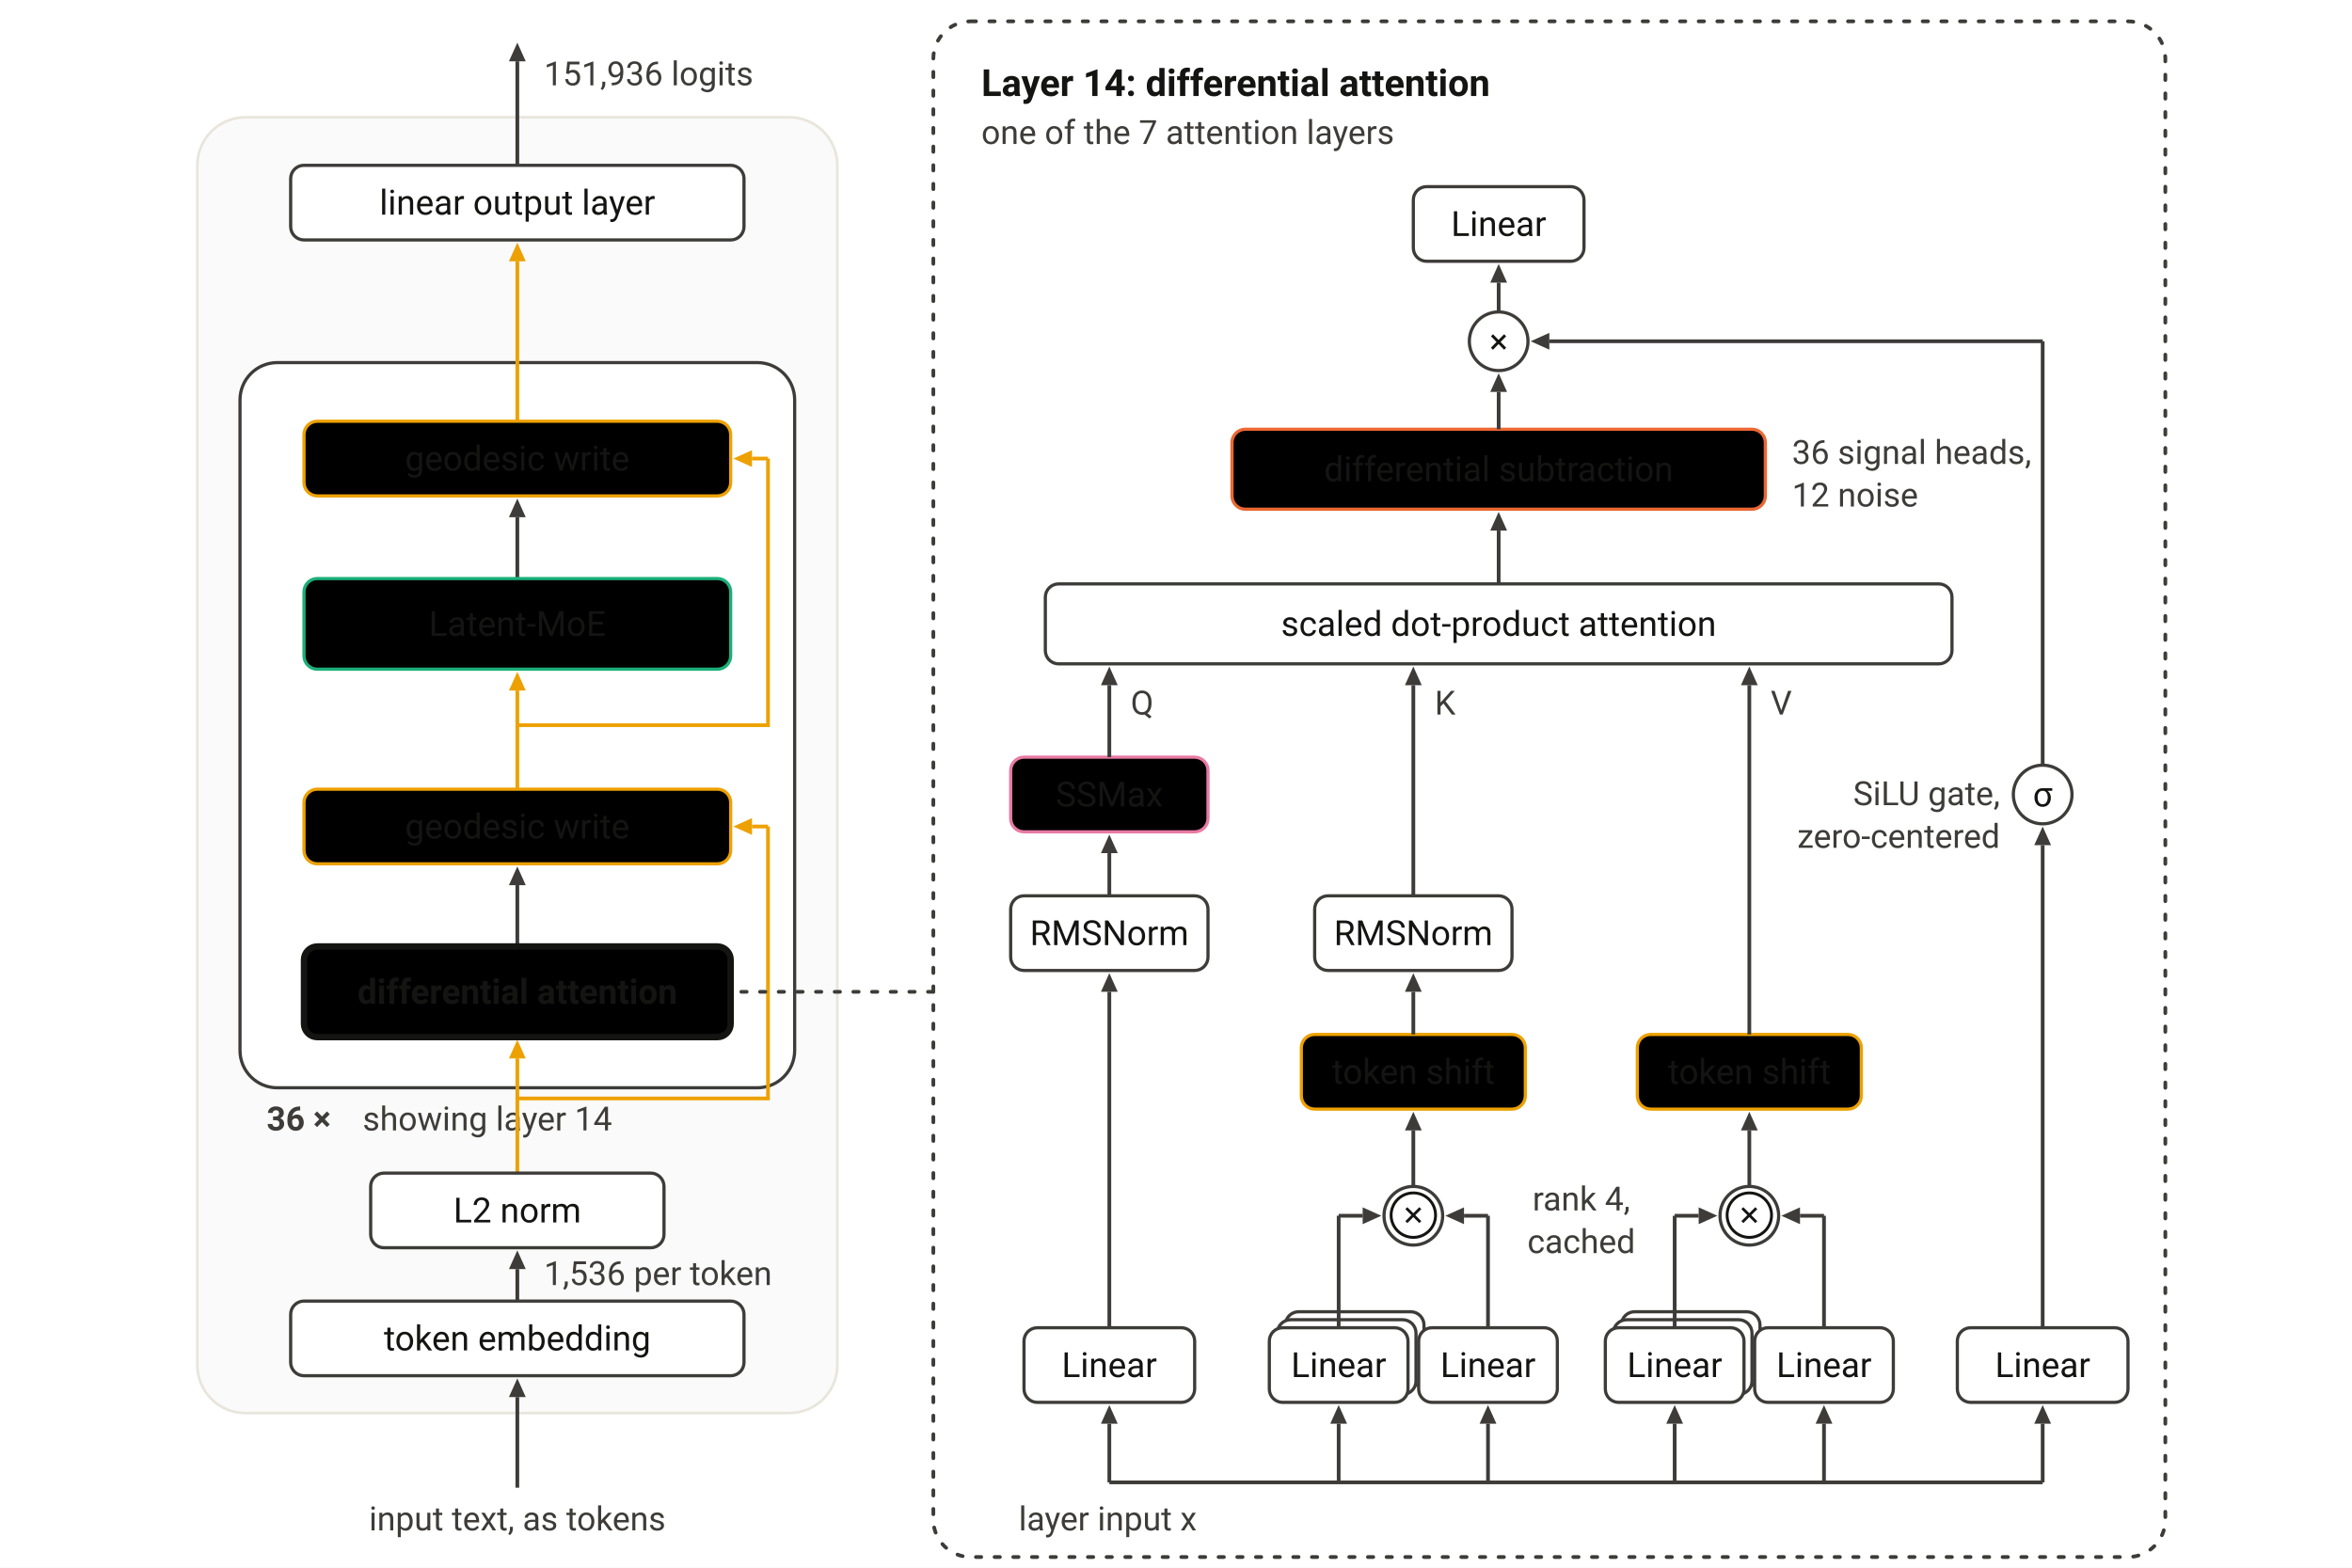
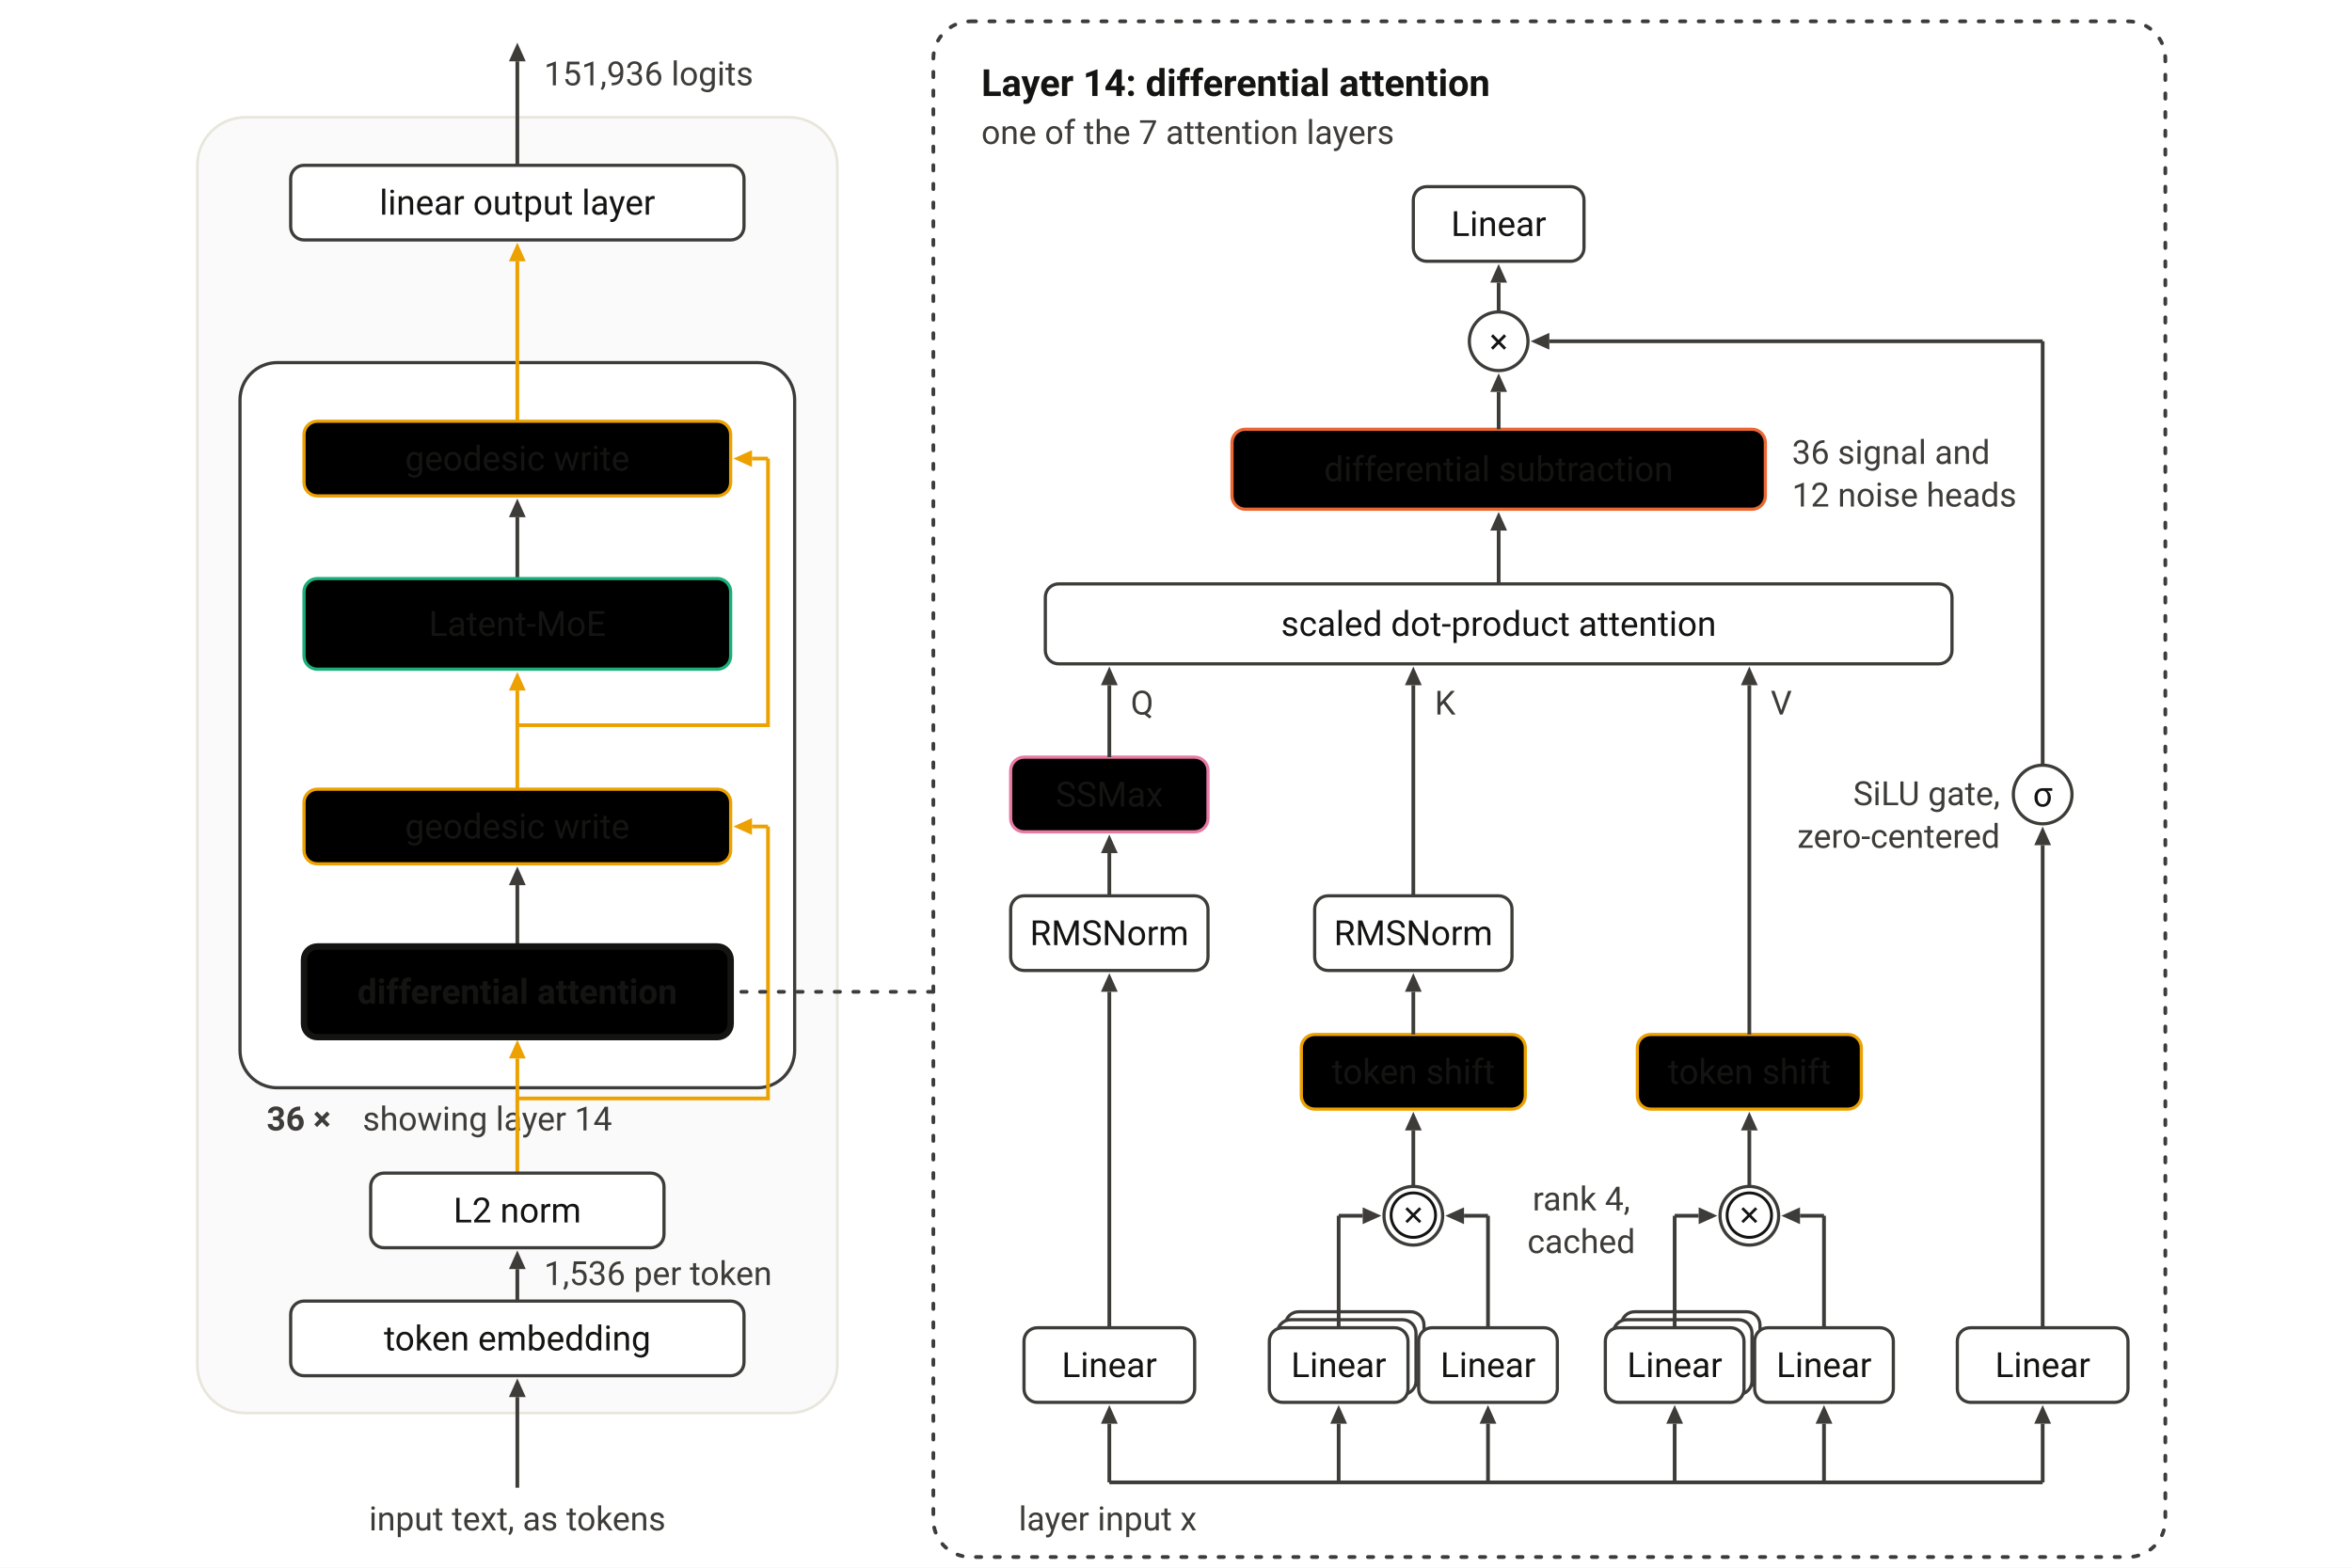
<svg xmlns="http://www.w3.org/2000/svg" viewBox="-44 28 882 588" width="882" height="588" aria-label="Block diagram of Olala">
  <rect x="-44" y="28" width="882" height="588" fill="#ffffff" />
  <g>
    <rect x="30" y="72" width="240" height="486" rx="18" fill="rgb(250, 250, 250)" stroke="rgb(232, 230, 220)" stroke-width="1px" />
    <rect x="46" y="164" width="208" height="272" rx="14" fill="rgb(255, 255, 255)" stroke="rgb(61, 60, 57)" stroke-width="1.2px" />
    <text x="56" y="452" text-anchor="start" font-weight="600" fill="rgb(61, 60, 57)" font-size="12.5px" font-family="-apple-system, &quot;system-ui&quot;, &quot;Segoe UI&quot;, Roboto, &quot;Helvetica Neue&quot;, Arial, sans-serif">36 ×</text>
    <text x="92" y="452" text-anchor="start" fill="rgb(61, 60, 57)" font-size="12.5px" font-weight="400" font-family="-apple-system, &quot;system-ui&quot;, &quot;Segoe UI&quot;, Roboto, &quot;Helvetica Neue&quot;, Arial, sans-serif">showing layer 14</text>
    <g>
      <line x1="150" y1="586" x2="150" y2="552" stroke-width="1.4px" fill="none" stroke="rgb(61, 60, 57)" />
      <path d="M150,545L153.15,552L146.85,552Z" fill="rgb(61, 60, 57)" stroke="none" stroke-width="1px" />
    </g>
    <g>
      <line x1="150" y1="516" x2="150" y2="504" stroke-width="1.4px" fill="none" stroke="rgb(61, 60, 57)" />
      <path d="M150,497L153.15,504L146.85,504Z" fill="rgb(61, 60, 57)" stroke="none" stroke-width="1px" />
    </g>
    <g>
      <line x1="150" y1="468" x2="150" y2="425" stroke-width="1.4px" fill="none" stroke="rgb(237, 161, 0)" />
      <path d="M150,418L153.15,425L146.85,425Z" fill="rgb(237, 161, 0)" stroke="none" stroke-width="1px" />
    </g>
    <g>
      <line x1="150" y1="383" x2="150" y2="360" stroke-width="1.4px" fill="none" stroke="rgb(61, 60, 57)" />
      <path d="M150,353L153.15,360L146.85,360Z" fill="rgb(61, 60, 57)" stroke="none" stroke-width="1px" />
    </g>
    <g>
      <line x1="150" y1="324" x2="150" y2="287" stroke-width="1.4px" fill="none" stroke="rgb(237, 161, 0)" />
      <path d="M150,280L153.15,287L146.85,287Z" fill="rgb(237, 161, 0)" stroke="none" stroke-width="1px" />
    </g>
    <g>
      <line x1="150" y1="245" x2="150" y2="222" stroke-width="1.4px" fill="none" stroke="rgb(61, 60, 57)" />
      <path d="M150,215L153.15,222L146.85,222Z" fill="rgb(61, 60, 57)" stroke="none" stroke-width="1px" />
    </g>
    <g>
      <line x1="150" y1="186" x2="150" y2="126" stroke-width="1.4px" fill="none" stroke="rgb(237, 161, 0)" />
      <path d="M150,119L153.15,126L146.85,126Z" fill="rgb(237, 161, 0)" stroke="none" stroke-width="1px" />
    </g>
    <g>
      <line x1="150" y1="90" x2="150" y2="51" stroke-width="1.4px" fill="none" stroke="rgb(61, 60, 57)" />
      <path d="M150,44L153.15,51L146.85,51Z" fill="rgb(61, 60, 57)" stroke="none" stroke-width="1px" />
    </g>
    <path fill="none" stroke="rgb(237, 161, 0)" stroke-width="1.4px" d="M150,440L244,440L244,338" />
    <g>
      <line x1="244" y1="338" x2="238" y2="338" stroke-width="1.4px" fill="none" stroke="rgb(237, 161, 0)" />
      <path d="M231,338L238,334.85L238,341.15Z" fill="rgb(237, 161, 0)" stroke="none" stroke-width="1px" />
    </g>
    <path fill="none" stroke="rgb(237, 161, 0)" stroke-width="1.4px" d="M150,300L244,300L244,200" />
    <g>
      <line x1="244" y1="200" x2="238" y2="200" stroke-width="1.4px" fill="none" stroke="rgb(237, 161, 0)" />
      <path d="M231,200L238,196.85L238,203.15Z" fill="rgb(237, 161, 0)" stroke="none" stroke-width="1px" />
    </g>
    <text x="150" y="602" text-anchor="middle" fill="rgb(61, 60, 57)" font-size="12.5px" font-weight="400" font-family="-apple-system, &quot;system-ui&quot;, &quot;Segoe UI&quot;, Roboto, &quot;Helvetica Neue&quot;, Arial, sans-serif">input text, as tokens</text>
    <g opacity="1">
      <rect x="65" y="516" width="170" height="28" rx="5" fill="rgb(255, 255, 255)" stroke="rgb(61, 60, 57)" stroke-width="1.2px" />
      <text x="150" y="534.5" text-anchor="middle" font-weight="400" fill="rgb(20, 20, 19)" font-size="13px" font-family="-apple-system, &quot;system-ui&quot;, &quot;Segoe UI&quot;, Roboto, &quot;Helvetica Neue&quot;, Arial, sans-serif">token embedding</text>
    </g>
    <g opacity="1">
      <rect x="95" y="468" width="110" height="28" rx="5" fill="rgb(255, 255, 255)" stroke="rgb(61, 60, 57)" stroke-width="1.2px" />
      <text x="150" y="486.5" text-anchor="middle" font-weight="400" fill="rgb(20, 20, 19)" font-size="13px" font-family="-apple-system, &quot;system-ui&quot;, &quot;Segoe UI&quot;, Roboto, &quot;Helvetica Neue&quot;, Arial, sans-serif">L2 norm</text>
    </g>
    <g opacity="1">
      <rect x="70" y="383" width="160" height="34" rx="5" fill="color(srgb 0.987 0.905 0.873)" stroke="rgb(20, 20, 19)" stroke-width="2.4px" />
      <text x="150" y="404.5" text-anchor="middle" font-weight="600" fill="rgb(20, 20, 19)" font-size="13px" font-family="-apple-system, &quot;system-ui&quot;, &quot;Segoe UI&quot;, Roboto, &quot;Helvetica Neue&quot;, Arial, sans-serif">differential attention</text>
    </g>
    <g opacity="1">
      <rect x="70" y="324" width="160" height="28" rx="5" fill="color(srgb 0.989 0.941 0.84)" stroke="rgb(237, 161, 0)" stroke-width="1.2px" />
      <text x="150" y="342.5" text-anchor="middle" font-weight="400" fill="rgb(20, 20, 19)" font-size="13px" font-family="-apple-system, &quot;system-ui&quot;, &quot;Segoe UI&quot;, Roboto, &quot;Helvetica Neue&quot;, Arial, sans-serif">geodesic write</text>
    </g>
    <g opacity="1">
      <rect x="70" y="245" width="160" height="34" rx="5" fill="color(srgb 0.857 0.95 0.917)" stroke="rgb(27, 175, 122)" stroke-width="1.2px" />
      <text x="150" y="266.5" text-anchor="middle" font-weight="400" fill="rgb(20, 20, 19)" font-size="13px" font-family="-apple-system, &quot;system-ui&quot;, &quot;Segoe UI&quot;, Roboto, &quot;Helvetica Neue&quot;, Arial, sans-serif">Latent-MoE</text>
    </g>
    <g opacity="1">
      <rect x="70" y="186" width="160" height="28" rx="5" fill="color(srgb 0.989 0.941 0.84)" stroke="rgb(237, 161, 0)" stroke-width="1.2px" />
      <text x="150" y="204.5" text-anchor="middle" font-weight="400" fill="rgb(20, 20, 19)" font-size="13px" font-family="-apple-system, &quot;system-ui&quot;, &quot;Segoe UI&quot;, Roboto, &quot;Helvetica Neue&quot;, Arial, sans-serif">geodesic write</text>
    </g>
    <g opacity="1">
      <rect x="65" y="90" width="170" height="28" rx="5" fill="rgb(255, 255, 255)" stroke="rgb(61, 60, 57)" stroke-width="1.2px" />
      <text x="150" y="108.5" text-anchor="middle" font-weight="400" fill="rgb(20, 20, 19)" font-size="13px" font-family="-apple-system, &quot;system-ui&quot;, &quot;Segoe UI&quot;, Roboto, &quot;Helvetica Neue&quot;, Arial, sans-serif">linear output layer</text>
    </g>
    <text x="160" y="510" text-anchor="start" fill="rgb(61, 60, 57)" font-size="12.5px" font-weight="400" font-family="-apple-system, &quot;system-ui&quot;, &quot;Segoe UI&quot;, Roboto, &quot;Helvetica Neue&quot;, Arial, sans-serif">1,536 per token</text>
    <text x="160" y="60" text-anchor="start" fill="rgb(61, 60, 57)" font-size="12.5px" font-weight="400" font-family="-apple-system, &quot;system-ui&quot;, &quot;Segoe UI&quot;, Roboto, &quot;Helvetica Neue&quot;, Arial, sans-serif">151,936 logits</text>
  </g>
  <g>
    <path fill="none" stroke="rgb(61, 60, 57)" stroke-width="1.4px" stroke-dasharray="2px, 5px" stroke-linecap="round" d="M234,400L306,400" />
  </g>
  <g>
    <rect x="306" y="36" width="462" height="576" rx="14" fill="none" stroke="rgb(61, 60, 57)" stroke-width="1.4px" stroke-dasharray="2px, 5px" stroke-linecap="round" />
    <text x="324" y="64" fill="rgb(20, 20, 19)" font-size="14px" font-weight="600" font-family="-apple-system, &quot;system-ui&quot;, &quot;Segoe UI&quot;, Roboto, &quot;Helvetica Neue&quot;, Arial, sans-serif" text-anchor="start">Layer 14: differential attention</text>
    <text x="324" y="82" text-anchor="start" fill="rgb(61, 60, 57)" font-size="12.5px" font-weight="400" font-family="-apple-system, &quot;system-ui&quot;, &quot;Segoe UI&quot;, Roboto, &quot;Helvetica Neue&quot;, Arial, sans-serif">one of the 7 attention layers</text>
    <path fill="none" stroke="rgb(61, 60, 57)" stroke-width="1.4px" d="M372,584L722,584" />
    <text x="338" y="602" text-anchor="start" fill="rgb(61, 60, 57)" font-size="12.5px" font-weight="400" font-family="-apple-system, &quot;system-ui&quot;, &quot;Segoe UI&quot;, Roboto, &quot;Helvetica Neue&quot;, Arial, sans-serif">layer input x</text>
    <g>
      <line x1="372" y1="584" x2="372" y2="562" stroke-width="1.4px" fill="none" stroke="rgb(61, 60, 57)" />
      <path d="M372,555L375.15,562L368.85,562Z" fill="rgb(61, 60, 57)" stroke="none" stroke-width="1px" />
    </g>
    <g>
      <line x1="458" y1="584" x2="458" y2="562" stroke-width="1.4px" fill="none" stroke="rgb(61, 60, 57)" />
      <path d="M458,555L461.15,562L454.85,562Z" fill="rgb(61, 60, 57)" stroke="none" stroke-width="1px" />
    </g>
    <g>
      <line x1="514" y1="584" x2="514" y2="562" stroke-width="1.4px" fill="none" stroke="rgb(61, 60, 57)" />
      <path d="M514,555L517.15,562L510.85,562Z" fill="rgb(61, 60, 57)" stroke="none" stroke-width="1px" />
    </g>
    <g>
      <line x1="584" y1="584" x2="584" y2="562" stroke-width="1.4px" fill="none" stroke="rgb(61, 60, 57)" />
      <path d="M584,555L587.15,562L580.85,562Z" fill="rgb(61, 60, 57)" stroke="none" stroke-width="1px" />
    </g>
    <g>
      <line x1="640" y1="584" x2="640" y2="562" stroke-width="1.4px" fill="none" stroke="rgb(61, 60, 57)" />
      <path d="M640,555L643.15,562L636.85,562Z" fill="rgb(61, 60, 57)" stroke="none" stroke-width="1px" />
    </g>
    <g>
      <line x1="722" y1="584" x2="722" y2="562" stroke-width="1.4px" fill="none" stroke="rgb(61, 60, 57)" />
      <path d="M722,555L725.15,562L718.85,562Z" fill="rgb(61, 60, 57)" stroke="none" stroke-width="1px" />
    </g>
    <g opacity="1">
      <rect x="340" y="526" width="64" height="28" rx="5" fill="rgb(255, 255, 255)" stroke="rgb(61, 60, 57)" stroke-width="1.2px" />
      <text x="372" y="544.5" text-anchor="middle" font-weight="400" fill="rgb(20, 20, 19)" font-size="13px" font-family="-apple-system, &quot;system-ui&quot;, &quot;Segoe UI&quot;, Roboto, &quot;Helvetica Neue&quot;, Arial, sans-serif">Linear</text>
    </g>
    <g>
      <line x1="372" y1="526" x2="372" y2="400" stroke-width="1.4px" fill="none" stroke="rgb(61, 60, 57)" />
      <path d="M372,393L375.15,400L368.85,400Z" fill="rgb(61, 60, 57)" stroke="none" stroke-width="1px" />
    </g>
    <g opacity="1">
      <rect x="335" y="364" width="74" height="28" rx="5" fill="rgb(255, 255, 255)" stroke="rgb(61, 60, 57)" stroke-width="1.2px" />
      <text x="372" y="382.5" text-anchor="middle" font-weight="400" fill="rgb(20, 20, 19)" font-size="13px" font-family="-apple-system, &quot;system-ui&quot;, &quot;Segoe UI&quot;, Roboto, &quot;Helvetica Neue&quot;, Arial, sans-serif">RMSNorm</text>
    </g>
    <g>
      <line x1="372" y1="364" x2="372" y2="348" stroke-width="1.4px" fill="none" stroke="rgb(61, 60, 57)" />
      <path d="M372,341L375.15,348L368.85,348Z" fill="rgb(61, 60, 57)" stroke="none" stroke-width="1px" />
    </g>
    <g opacity="1">
      <rect x="335" y="312" width="74" height="28" rx="5" fill="color(srgb 0.986 0.917 0.943)" stroke="rgb(232, 123, 164)" stroke-width="1.2px" />
      <text x="372" y="330.5" text-anchor="middle" font-weight="400" fill="rgb(20, 20, 19)" font-size="13px" font-family="-apple-system, &quot;system-ui&quot;, &quot;Segoe UI&quot;, Roboto, &quot;Helvetica Neue&quot;, Arial, sans-serif">SSMax</text>
    </g>
    <g>
      <line x1="372" y1="312" x2="372" y2="285" stroke-width="1.4px" fill="none" stroke="rgb(61, 60, 57)" />
      <path d="M372,278L375.15,285L368.85,285Z" fill="rgb(61, 60, 57)" stroke="none" stroke-width="1px" />
    </g>
    <text x="380" y="296" text-anchor="start" fill="rgb(61, 60, 57)" font-size="12.5px" font-weight="400" font-family="-apple-system, &quot;system-ui&quot;, &quot;Segoe UI&quot;, Roboto, &quot;Helvetica Neue&quot;, Arial, sans-serif">Q</text>
    <rect x="438" y="520" width="52" height="28" rx="5" fill="rgb(255, 255, 255)" stroke="rgb(61, 60, 57)" stroke-width="1.2px" />
    <rect x="435" y="523" width="52" height="28" rx="5" fill="rgb(255, 255, 255)" stroke="rgb(61, 60, 57)" stroke-width="1.2px" />
    <g opacity="1">
      <rect x="432" y="526" width="52" height="28" rx="5" fill="rgb(255, 255, 255)" stroke="rgb(61, 60, 57)" stroke-width="1.2px" />
      <text x="458" y="544.5" text-anchor="middle" font-weight="400" fill="rgb(20, 20, 19)" font-size="13px" font-family="-apple-system, &quot;system-ui&quot;, &quot;Segoe UI&quot;, Roboto, &quot;Helvetica Neue&quot;, Arial, sans-serif">Linear</text>
    </g>
    <g opacity="1">
      <rect x="488" y="526" width="52" height="28" rx="5" fill="rgb(255, 255, 255)" stroke="rgb(61, 60, 57)" stroke-width="1.2px" />
      <text x="514" y="544.5" text-anchor="middle" font-weight="400" fill="rgb(20, 20, 19)" font-size="13px" font-family="-apple-system, &quot;system-ui&quot;, &quot;Segoe UI&quot;, Roboto, &quot;Helvetica Neue&quot;, Arial, sans-serif">Linear</text>
    </g>
    <path fill="none" stroke="rgb(61, 60, 57)" stroke-width="1.4px" d="M458,526L458,484" />
    <g>
      <line x1="458" y1="484" x2="467" y2="484" stroke-width="1.4px" fill="none" stroke="rgb(61, 60, 57)" />
      <path d="M474,484L467,487.15L467,480.85Z" fill="rgb(61, 60, 57)" stroke="none" stroke-width="1px" />
    </g>
    <path fill="none" stroke="rgb(61, 60, 57)" stroke-width="1.4px" d="M514,526L514,484" />
    <g>
      <line x1="514" y1="484" x2="505" y2="484" stroke-width="1.4px" fill="none" stroke="rgb(61, 60, 57)" />
      <path d="M498,484L505,480.85L505,487.15Z" fill="rgb(61, 60, 57)" stroke="none" stroke-width="1px" />
    </g>
    <g>
      <circle cx="486" cy="484" r="11" fill="rgb(255, 255, 255)" stroke="rgb(61, 60, 57)" stroke-width="1.2px" />
      <text x="486" y="488.5" text-anchor="middle" fill="rgb(20, 20, 19)" font-size="13px" font-weight="400" font-family="-apple-system, &quot;system-ui&quot;, &quot;Segoe UI&quot;, Roboto, &quot;Helvetica Neue&quot;, Arial, sans-serif">⊗</text>
    </g>
    <g>
      <line x1="486" y1="473" x2="486" y2="452" stroke-width="1.4px" fill="none" stroke="rgb(61, 60, 57)" />
      <path d="M486,445L489.15,452L482.85,452Z" fill="rgb(61, 60, 57)" stroke="none" stroke-width="1px" />
    </g>
    <g opacity="1">
      <rect x="444" y="416" width="84" height="28" rx="5" fill="color(srgb 0.989 0.941 0.84)" stroke="rgb(237, 161, 0)" stroke-width="1.2px" />
      <text x="486" y="434.5" text-anchor="middle" font-weight="400" fill="rgb(20, 20, 19)" font-size="13px" font-family="-apple-system, &quot;system-ui&quot;, &quot;Segoe UI&quot;, Roboto, &quot;Helvetica Neue&quot;, Arial, sans-serif">token shift</text>
    </g>
    <g>
      <line x1="486" y1="416" x2="486" y2="400" stroke-width="1.4px" fill="none" stroke="rgb(61, 60, 57)" />
      <path d="M486,393L489.15,400L482.85,400Z" fill="rgb(61, 60, 57)" stroke="none" stroke-width="1px" />
    </g>
    <g opacity="1">
      <rect x="449" y="364" width="74" height="28" rx="5" fill="rgb(255, 255, 255)" stroke="rgb(61, 60, 57)" stroke-width="1.2px" />
      <text x="486" y="382.5" text-anchor="middle" font-weight="400" fill="rgb(20, 20, 19)" font-size="13px" font-family="-apple-system, &quot;system-ui&quot;, &quot;Segoe UI&quot;, Roboto, &quot;Helvetica Neue&quot;, Arial, sans-serif">RMSNorm</text>
    </g>
    <g>
      <line x1="486" y1="364" x2="486" y2="285" stroke-width="1.4px" fill="none" stroke="rgb(61, 60, 57)" />
      <path d="M486,278L489.15,285L482.85,285Z" fill="rgb(61, 60, 57)" stroke="none" stroke-width="1px" />
    </g>
    <text x="494" y="296" text-anchor="start" fill="rgb(61, 60, 57)" font-size="12.5px" font-weight="400" font-family="-apple-system, &quot;system-ui&quot;, &quot;Segoe UI&quot;, Roboto, &quot;Helvetica Neue&quot;, Arial, sans-serif">K</text>
    <rect x="564" y="520" width="52" height="28" rx="5" fill="rgb(255, 255, 255)" stroke="rgb(61, 60, 57)" stroke-width="1.2px" />
    <rect x="561" y="523" width="52" height="28" rx="5" fill="rgb(255, 255, 255)" stroke="rgb(61, 60, 57)" stroke-width="1.2px" />
    <g opacity="1">
      <rect x="558" y="526" width="52" height="28" rx="5" fill="rgb(255, 255, 255)" stroke="rgb(61, 60, 57)" stroke-width="1.2px" />
      <text x="584" y="544.5" text-anchor="middle" font-weight="400" fill="rgb(20, 20, 19)" font-size="13px" font-family="-apple-system, &quot;system-ui&quot;, &quot;Segoe UI&quot;, Roboto, &quot;Helvetica Neue&quot;, Arial, sans-serif">Linear</text>
    </g>
    <g opacity="1">
      <rect x="614" y="526" width="52" height="28" rx="5" fill="rgb(255, 255, 255)" stroke="rgb(61, 60, 57)" stroke-width="1.2px" />
      <text x="640" y="544.5" text-anchor="middle" font-weight="400" fill="rgb(20, 20, 19)" font-size="13px" font-family="-apple-system, &quot;system-ui&quot;, &quot;Segoe UI&quot;, Roboto, &quot;Helvetica Neue&quot;, Arial, sans-serif">Linear</text>
    </g>
    <path fill="none" stroke="rgb(61, 60, 57)" stroke-width="1.4px" d="M584,526L584,484" />
    <g>
      <line x1="584" y1="484" x2="593" y2="484" stroke-width="1.4px" fill="none" stroke="rgb(61, 60, 57)" />
      <path d="M600,484L593,487.15L593,480.85Z" fill="rgb(61, 60, 57)" stroke="none" stroke-width="1px" />
    </g>
    <path fill="none" stroke="rgb(61, 60, 57)" stroke-width="1.4px" d="M640,526L640,484" />
    <g>
      <line x1="640" y1="484" x2="631" y2="484" stroke-width="1.4px" fill="none" stroke="rgb(61, 60, 57)" />
      <path d="M624,484L631,480.85L631,487.15Z" fill="rgb(61, 60, 57)" stroke="none" stroke-width="1px" />
    </g>
    <g>
      <circle cx="612" cy="484" r="11" fill="rgb(255, 255, 255)" stroke="rgb(61, 60, 57)" stroke-width="1.2px" />
      <text x="612" y="488.5" text-anchor="middle" fill="rgb(20, 20, 19)" font-size="13px" font-weight="400" font-family="-apple-system, &quot;system-ui&quot;, &quot;Segoe UI&quot;, Roboto, &quot;Helvetica Neue&quot;, Arial, sans-serif">⊗</text>
    </g>
    <g>
      <line x1="612" y1="473" x2="612" y2="452" stroke-width="1.4px" fill="none" stroke="rgb(61, 60, 57)" />
      <path d="M612,445L615.15,452L608.85,452Z" fill="rgb(61, 60, 57)" stroke="none" stroke-width="1px" />
    </g>
    <g opacity="1">
      <rect x="570" y="416" width="84" height="28" rx="5" fill="color(srgb 0.989 0.941 0.84)" stroke="rgb(237, 161, 0)" stroke-width="1.2px" />
      <text x="612" y="434.5" text-anchor="middle" font-weight="400" fill="rgb(20, 20, 19)" font-size="13px" font-family="-apple-system, &quot;system-ui&quot;, &quot;Segoe UI&quot;, Roboto, &quot;Helvetica Neue&quot;, Arial, sans-serif">token shift</text>
    </g>
    <g>
      <line x1="612" y1="416" x2="612" y2="285" stroke-width="1.4px" fill="none" stroke="rgb(61, 60, 57)" />
      <path d="M612,278L615.15,285L608.85,285Z" fill="rgb(61, 60, 57)" stroke="none" stroke-width="1px" />
    </g>
    <text x="620" y="296" text-anchor="start" fill="rgb(61, 60, 57)" font-size="12.5px" font-weight="400" font-family="-apple-system, &quot;system-ui&quot;, &quot;Segoe UI&quot;, Roboto, &quot;Helvetica Neue&quot;, Arial, sans-serif">V</text>
    <text x="549" y="482" text-anchor="middle" fill="rgb(61, 60, 57)" font-size="12.5px" font-weight="400" font-family="-apple-system, &quot;system-ui&quot;, &quot;Segoe UI&quot;, Roboto, &quot;Helvetica Neue&quot;, Arial, sans-serif">rank 4,</text>
    <text x="549" y="498" text-anchor="middle" fill="rgb(61, 60, 57)" font-size="12.5px" font-weight="400" font-family="-apple-system, &quot;system-ui&quot;, &quot;Segoe UI&quot;, Roboto, &quot;Helvetica Neue&quot;, Arial, sans-serif">cached</text>
    <g opacity="1">
      <rect x="348" y="247" width="340" height="30" rx="5" fill="rgb(255, 255, 255)" stroke="rgb(61, 60, 57)" stroke-width="1.2px" />
      <text x="518" y="266.5" text-anchor="middle" font-weight="400" fill="rgb(20, 20, 19)" font-size="13px" font-family="-apple-system, &quot;system-ui&quot;, &quot;Segoe UI&quot;, Roboto, &quot;Helvetica Neue&quot;, Arial, sans-serif">scaled dot-product attention</text>
    </g>
    <g>
      <line x1="518" y1="247" x2="518" y2="227" stroke-width="1.4px" fill="none" stroke="rgb(61, 60, 57)" />
      <path d="M518,220L521.15,227L514.85,227Z" fill="rgb(61, 60, 57)" stroke="none" stroke-width="1px" />
    </g>
    <g opacity="1">
      <rect x="418" y="189" width="200" height="30" rx="5" fill="color(srgb 0.987 0.905 0.873)" stroke="rgb(235, 104, 52)" stroke-width="1.2px" />
      <text x="518" y="208.5" text-anchor="middle" font-weight="400" fill="rgb(20, 20, 19)" font-size="13px" font-family="-apple-system, &quot;system-ui&quot;, &quot;Segoe UI&quot;, Roboto, &quot;Helvetica Neue&quot;, Arial, sans-serif">differential subtraction</text>
    </g>
-     <text x="628" y="202" text-anchor="start" fill="rgb(61, 60, 57)" font-size="12.5px" font-weight="400" font-family="-apple-system, &quot;system-ui&quot;, &quot;Segoe UI&quot;, Roboto, &quot;Helvetica Neue&quot;, Arial, sans-serif">36 signal heads,</text>
-     <text x="628" y="218" text-anchor="start" fill="rgb(61, 60, 57)" font-size="12.5px" font-weight="400" font-family="-apple-system, &quot;system-ui&quot;, &quot;Segoe UI&quot;, Roboto, &quot;Helvetica Neue&quot;, Arial, sans-serif">12 noise</text>
+     <text x="628" y="202" text-anchor="start" fill="rgb(61, 60, 57)" font-size="12.5px" font-weight="400" font-family="-apple-system, &quot;system-ui&quot;, &quot;Segoe UI&quot;, Roboto, &quot;Helvetica Neue&quot;, Arial, sans-serif">36 signal and</text>
+     <text x="628" y="218" text-anchor="start" fill="rgb(61, 60, 57)" font-size="12.5px" font-weight="400" font-family="-apple-system, &quot;system-ui&quot;, &quot;Segoe UI&quot;, Roboto, &quot;Helvetica Neue&quot;, Arial, sans-serif">12 noise heads</text>
    <g>
      <line x1="518" y1="189" x2="518" y2="175" stroke-width="1.4px" fill="none" stroke="rgb(61, 60, 57)" />
      <path d="M518,168L521.15,175L514.85,175Z" fill="rgb(61, 60, 57)" stroke="none" stroke-width="1px" />
    </g>
    <g>
      <circle cx="518" cy="156" r="11" fill="rgb(255, 255, 255)" stroke="rgb(61, 60, 57)" stroke-width="1.2px" />
      <text x="518" y="160.5" text-anchor="middle" fill="rgb(20, 20, 19)" font-size="13px" font-weight="400" font-family="-apple-system, &quot;system-ui&quot;, &quot;Segoe UI&quot;, Roboto, &quot;Helvetica Neue&quot;, Arial, sans-serif">×</text>
    </g>
    <g opacity="1">
      <rect x="690" y="526" width="64" height="28" rx="5" fill="rgb(255, 255, 255)" stroke="rgb(61, 60, 57)" stroke-width="1.2px" />
      <text x="722" y="544.5" text-anchor="middle" font-weight="400" fill="rgb(20, 20, 19)" font-size="13px" font-family="-apple-system, &quot;system-ui&quot;, &quot;Segoe UI&quot;, Roboto, &quot;Helvetica Neue&quot;, Arial, sans-serif">Linear</text>
    </g>
    <g>
      <line x1="722" y1="526" x2="722" y2="345" stroke-width="1.4px" fill="none" stroke="rgb(61, 60, 57)" />
      <path d="M722,338L725.15,345L718.85,345Z" fill="rgb(61, 60, 57)" stroke="none" stroke-width="1px" />
    </g>
    <g>
      <circle cx="722" cy="326" r="11" fill="rgb(255, 255, 255)" stroke="rgb(61, 60, 57)" stroke-width="1.2px" />
      <text x="722" y="330.5" text-anchor="middle" fill="rgb(20, 20, 19)" font-size="13px" font-weight="400" font-family="-apple-system, &quot;system-ui&quot;, &quot;Segoe UI&quot;, Roboto, &quot;Helvetica Neue&quot;, Arial, sans-serif">σ</text>
    </g>
    <text x="706" y="330" text-anchor="end" fill="rgb(61, 60, 57)" font-size="12.5px" font-weight="400" font-family="-apple-system, &quot;system-ui&quot;, &quot;Segoe UI&quot;, Roboto, &quot;Helvetica Neue&quot;, Arial, sans-serif">SiLU gate,</text>
    <text x="706" y="346" text-anchor="end" fill="rgb(61, 60, 57)" font-size="12.5px" font-weight="400" font-family="-apple-system, &quot;system-ui&quot;, &quot;Segoe UI&quot;, Roboto, &quot;Helvetica Neue&quot;, Arial, sans-serif">zero-centered</text>
    <path fill="none" stroke="rgb(61, 60, 57)" stroke-width="1.4px" d="M722,315L722,156" />
    <g>
      <line x1="722" y1="156" x2="537" y2="156" stroke-width="1.4px" fill="none" stroke="rgb(61, 60, 57)" />
      <path d="M530,156L537,152.85L537,159.15Z" fill="rgb(61, 60, 57)" stroke="none" stroke-width="1px" />
    </g>
    <g>
      <line x1="518" y1="145" x2="518" y2="134" stroke-width="1.4px" fill="none" stroke="rgb(61, 60, 57)" />
      <path d="M518,127L521.15,134L514.85,134Z" fill="rgb(61, 60, 57)" stroke="none" stroke-width="1px" />
    </g>
    <g opacity="1">
      <rect x="486" y="98" width="64" height="28" rx="5" fill="rgb(255, 255, 255)" stroke="rgb(61, 60, 57)" stroke-width="1.2px" />
      <text x="518" y="116.5" text-anchor="middle" font-weight="400" fill="rgb(20, 20, 19)" font-size="13px" font-family="-apple-system, &quot;system-ui&quot;, &quot;Segoe UI&quot;, Roboto, &quot;Helvetica Neue&quot;, Arial, sans-serif">Linear</text>
    </g>
  </g>
</svg>
